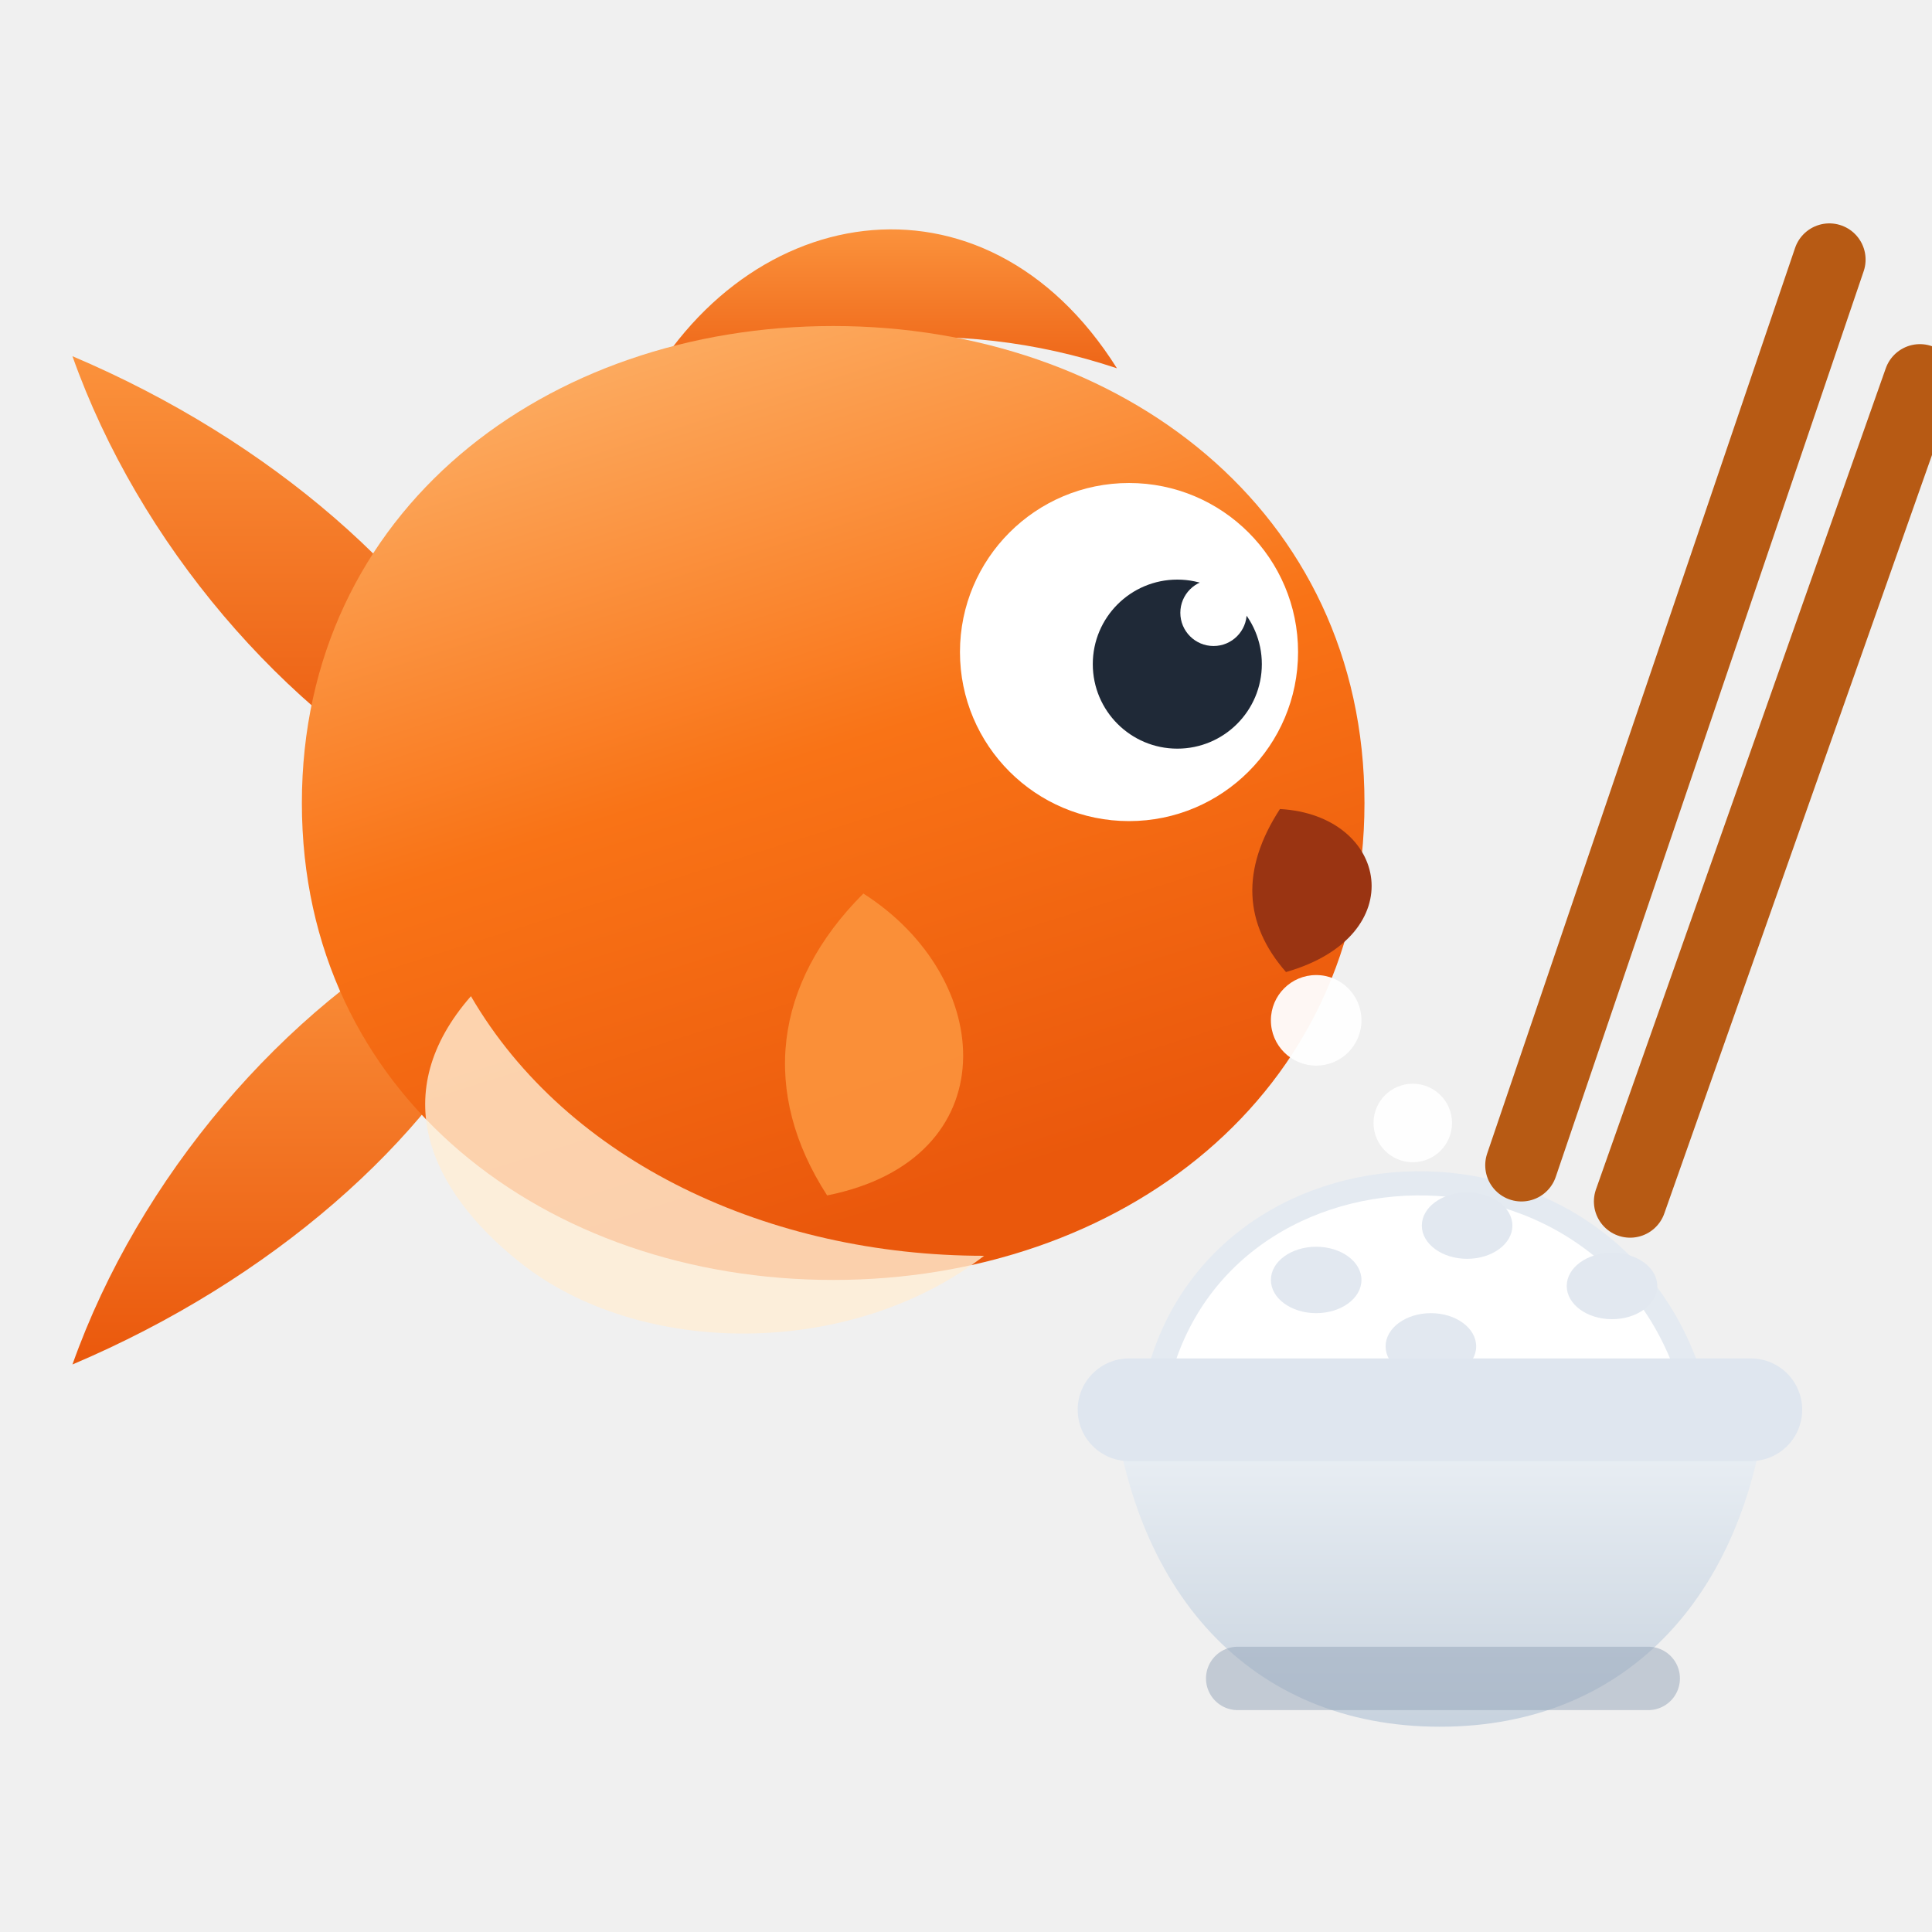
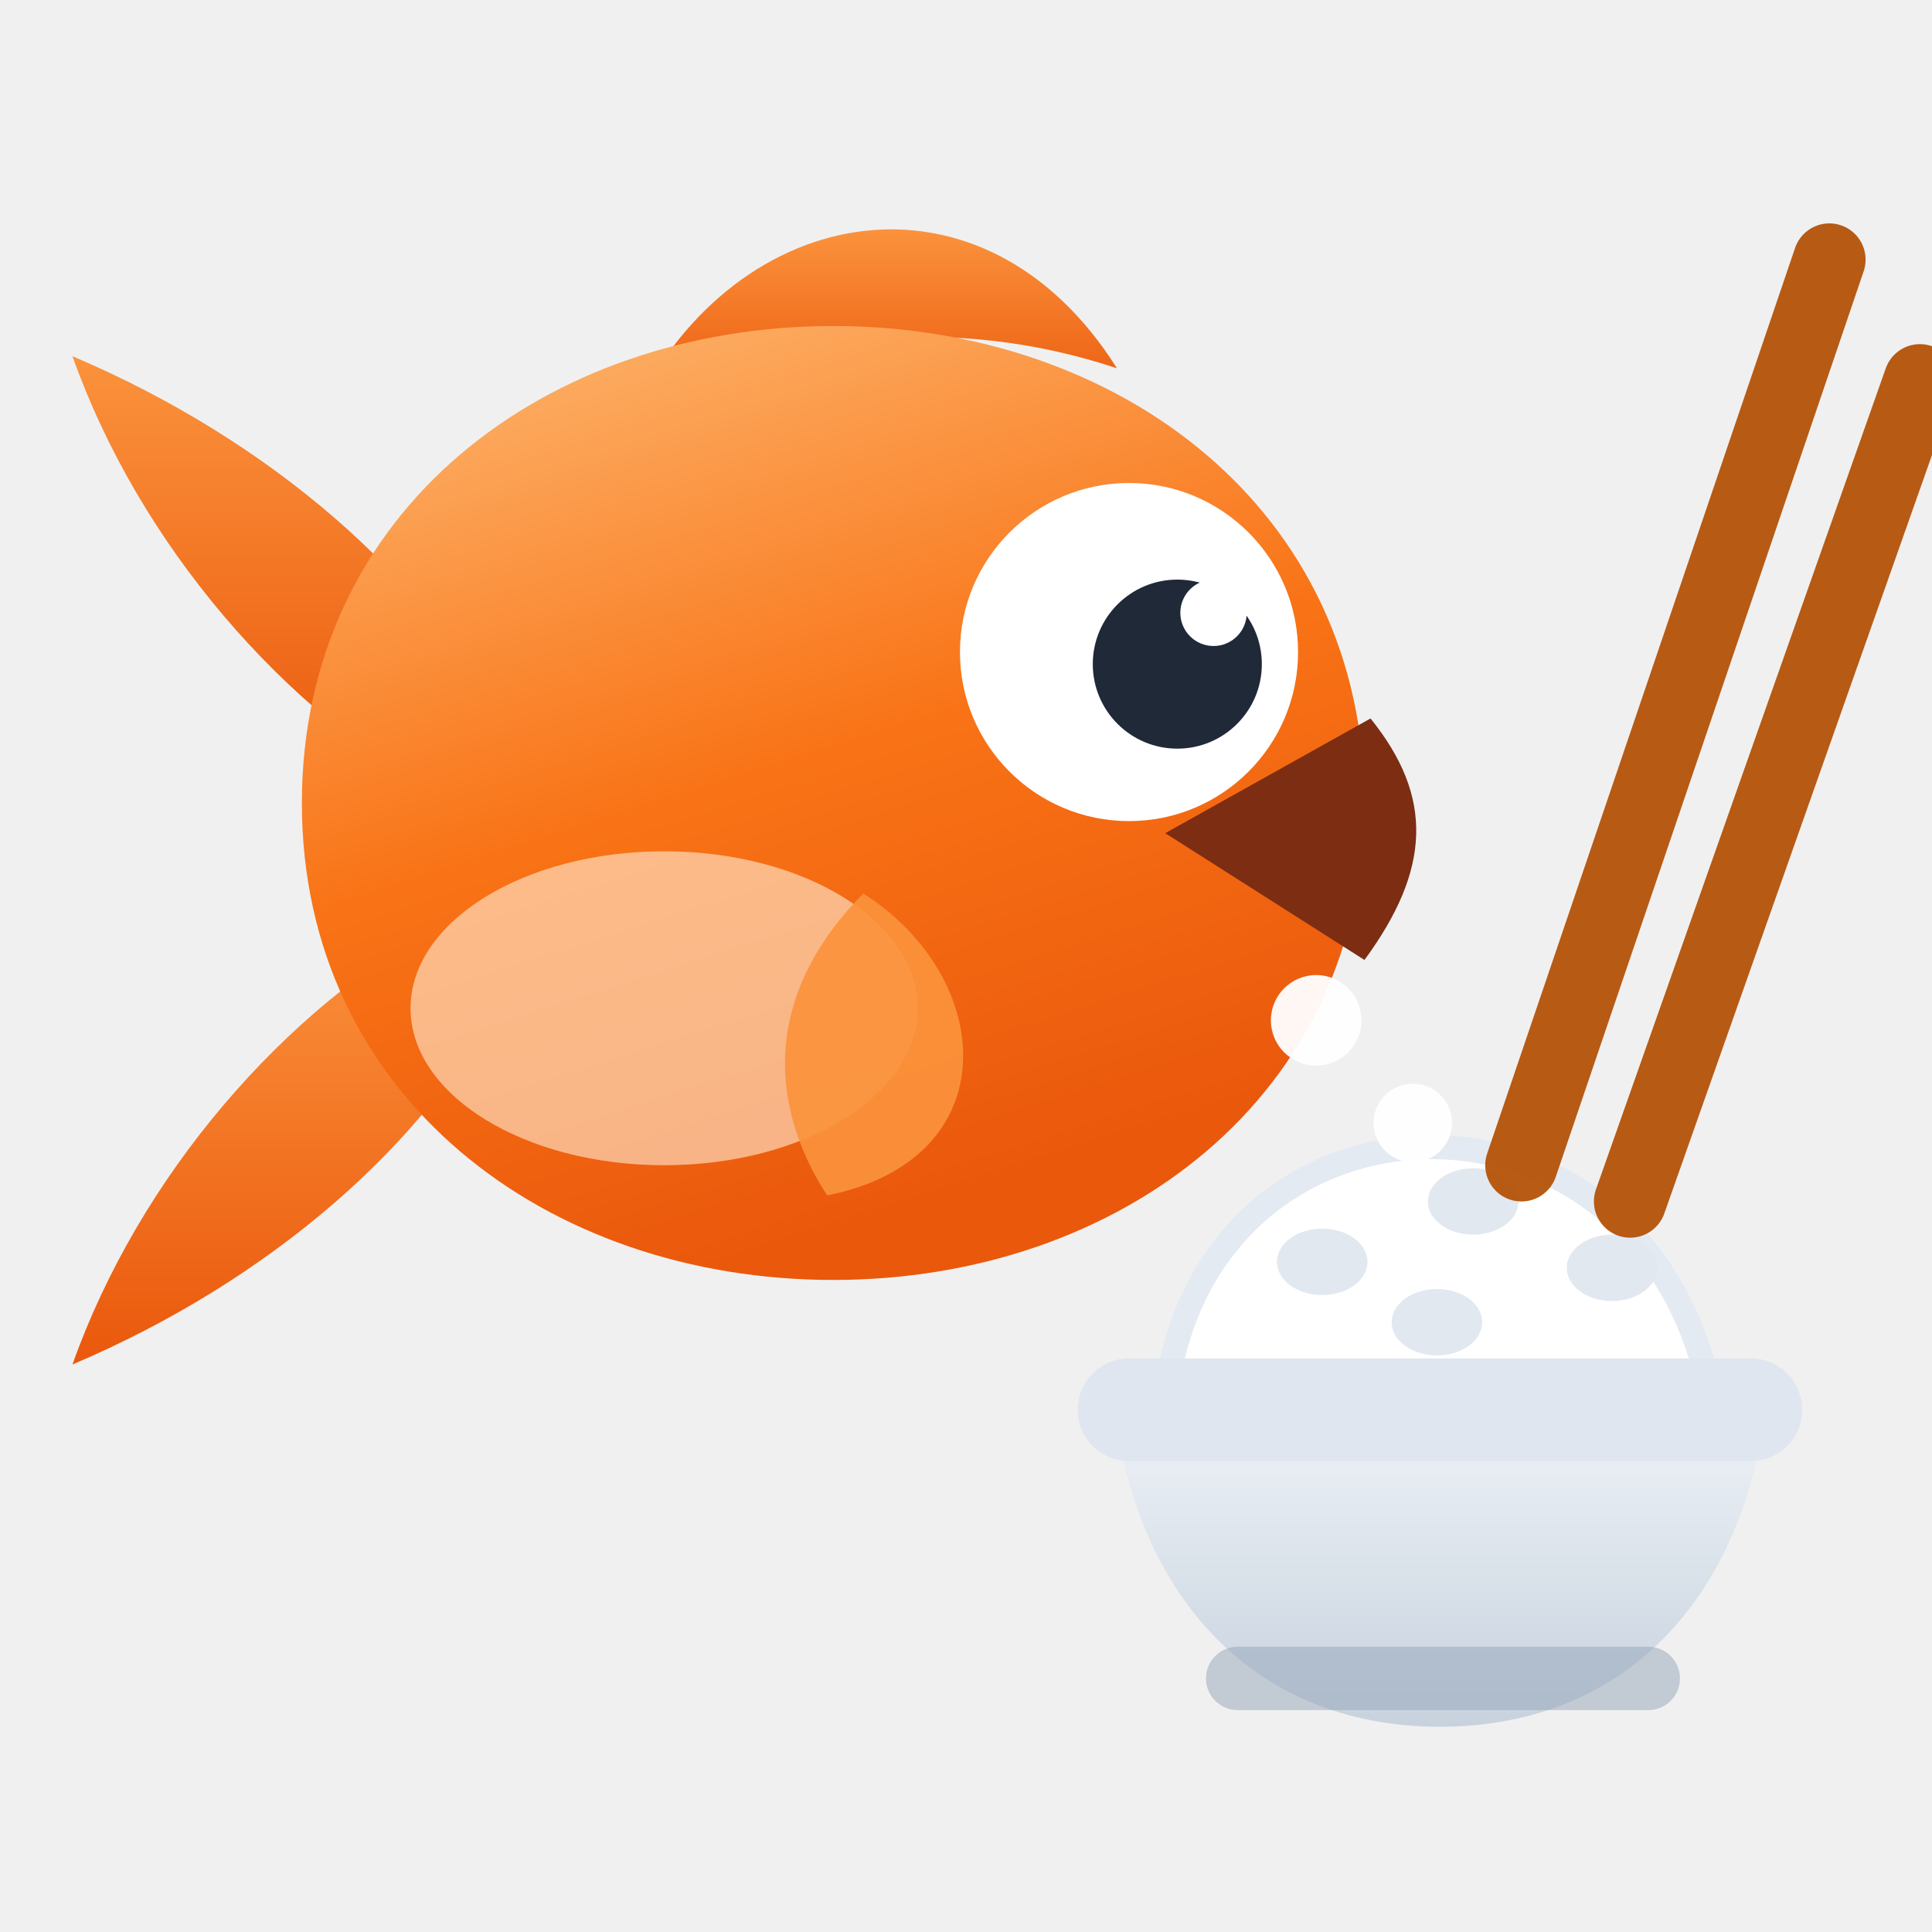
<svg xmlns="http://www.w3.org/2000/svg" viewBox="0 0 64 64" width="64" height="64" role="img" aria-label="大肥鱼吃白米饭">
  <defs>
    <linearGradient id="fish" x1="0" y1="0" x2="0.35" y2="1">
      <stop offset="0" stop-color="#FDBA74" />
      <stop offset="0.55" stop-color="#F97316" />
      <stop offset="1" stop-color="#EA580C" />
    </linearGradient>
    <linearGradient id="fin" x1="0" y1="0" x2="0" y2="1">
      <stop offset="0" stop-color="#FB923C" />
      <stop offset="1" stop-color="#EA580C" />
    </linearGradient>
    <linearGradient id="bowl" x1="0" y1="0" x2="0" y2="1">
      <stop offset="0" stop-color="#F1F5F9" />
      <stop offset="1" stop-color="#C7D2DE" />
    </linearGradient>
  </defs>
  <g stroke-linejoin="round" stroke-linecap="round">
    <path d="M14.8 26.5C9.4 23.6 4.6 18 2.4 11.8c6.6 2.8 11.8 7.4 14.2 12.2z" fill="url(#fin)" />
    <path d="M14.8 30.5C9.4 33.4 4.6 39 2.4 45.2c6.6-2.8 11.8-7.4 14.2-12.2z" fill="url(#fin)" />
    <path d="M21 13.6C24.4 6.6 32.6 5.2 37 12.2c-5.4-1.8-11-1.2-16 1.4z" fill="url(#fin)" />
    <path d="M45.2 26.6c0-9.7-8.1-15.8-17.6-15.8S10 16.9 10 26.6s8.1 15.8 17.6 15.8 17.6-6.1 17.6-15.8z" fill="url(#fish)" />
-     <path d="M15.6 33c3.2 5.5 9.9 8.6 17 8.6-4.4 3.4-11.4 3.4-15.4.2-3-2.4-4.4-5.6-1.6-8.8z" fill="#FFEDD5" opacity="0.8" />
+     <ellipse cx="22" cy="33.4" rx="8.4" ry="5.2" fill="#FFEDD5" opacity="0.6" />
    <path d="M28.6 29.6c4.4 2.8 4.8 8.8-1.2 10-2.2-3.4-1.8-7 1.2-10z" fill="#FB923C" opacity="0.92" />
-     <path d="M42.4 26.8c3.6.2 4.4 4.2.2 5.4-1.4-1.6-1.5-3.4-.2-5.4z" fill="#9A3412" />
+     <path d="M45.4 23.8 38.6 27.6l6.6 4.2c2.2-3 2.3-5.4.2-8z" fill="#7C2D12" />
    <circle cx="37.4" cy="21.6" r="5.6" fill="#FFFFFF" />
    <circle cx="39" cy="22" r="2.8" fill="#1F2937" />
    <circle cx="40.2" cy="20.3" r="1.1" fill="#FFFFFF" />
  </g>
  <g>
-     <path d="M38.2 46.4c1.6-9.4 15.6-9.8 18 0z" fill="#FFFFFF" stroke="#E4EAF1" stroke-width="0.8" />
+     <path d="M38.6 46.4c1.2-11 16-11.4 18.1 0z" fill="#FFFFFF" stroke="#E4EAF1" stroke-width="0.8" />
    <g fill="#E2E8F0">
-       <ellipse cx="43.6" cy="42.4" rx="1.5" ry="1.1" />
-       <ellipse cx="48.6" cy="40.6" rx="1.5" ry="1.1" />
-       <ellipse cx="53.4" cy="42.6" rx="1.5" ry="1.1" />
-       <ellipse cx="47.4" cy="44.6" rx="1.5" ry="1.1" />
+       <ellipse cx="43.8" cy="41.8" rx="1.5" ry="1.1" />
+       <ellipse cx="48.8" cy="39.8" rx="1.5" ry="1.1" />
+       <ellipse cx="53.4" cy="42" rx="1.5" ry="1.1" />
+       <ellipse cx="47.6" cy="43.8" rx="1.5" ry="1.1" />
    </g>
    <path d="M36.8 45.8h21.8c-.6 6.9-4.6 11.4-10.9 11.4S37.4 52.7 36.8 45.8z" fill="url(#bowl)" />
    <rect x="35.7" y="45" width="24" height="3.4" rx="1.7" fill="#DFE6EF" />
    <path d="M41 55.6h13.6" stroke="#94A3B8" stroke-width="2.1" stroke-linecap="round" opacity="0.5" />
  </g>
  <g fill="#FFFFFF" opacity="0.95">
    <circle cx="43.6" cy="33.8" r="1.5" />
    <circle cx="46.8" cy="37.2" r="1.3" />
  </g>
  <g stroke="#B45309" stroke-width="2.4" stroke-linecap="round" opacity="0.95">
    <path d="M60.6 8.6 50.4 38.6" />
    <path d="M63.6 12.6 54 39.8" />
  </g>
</svg>
